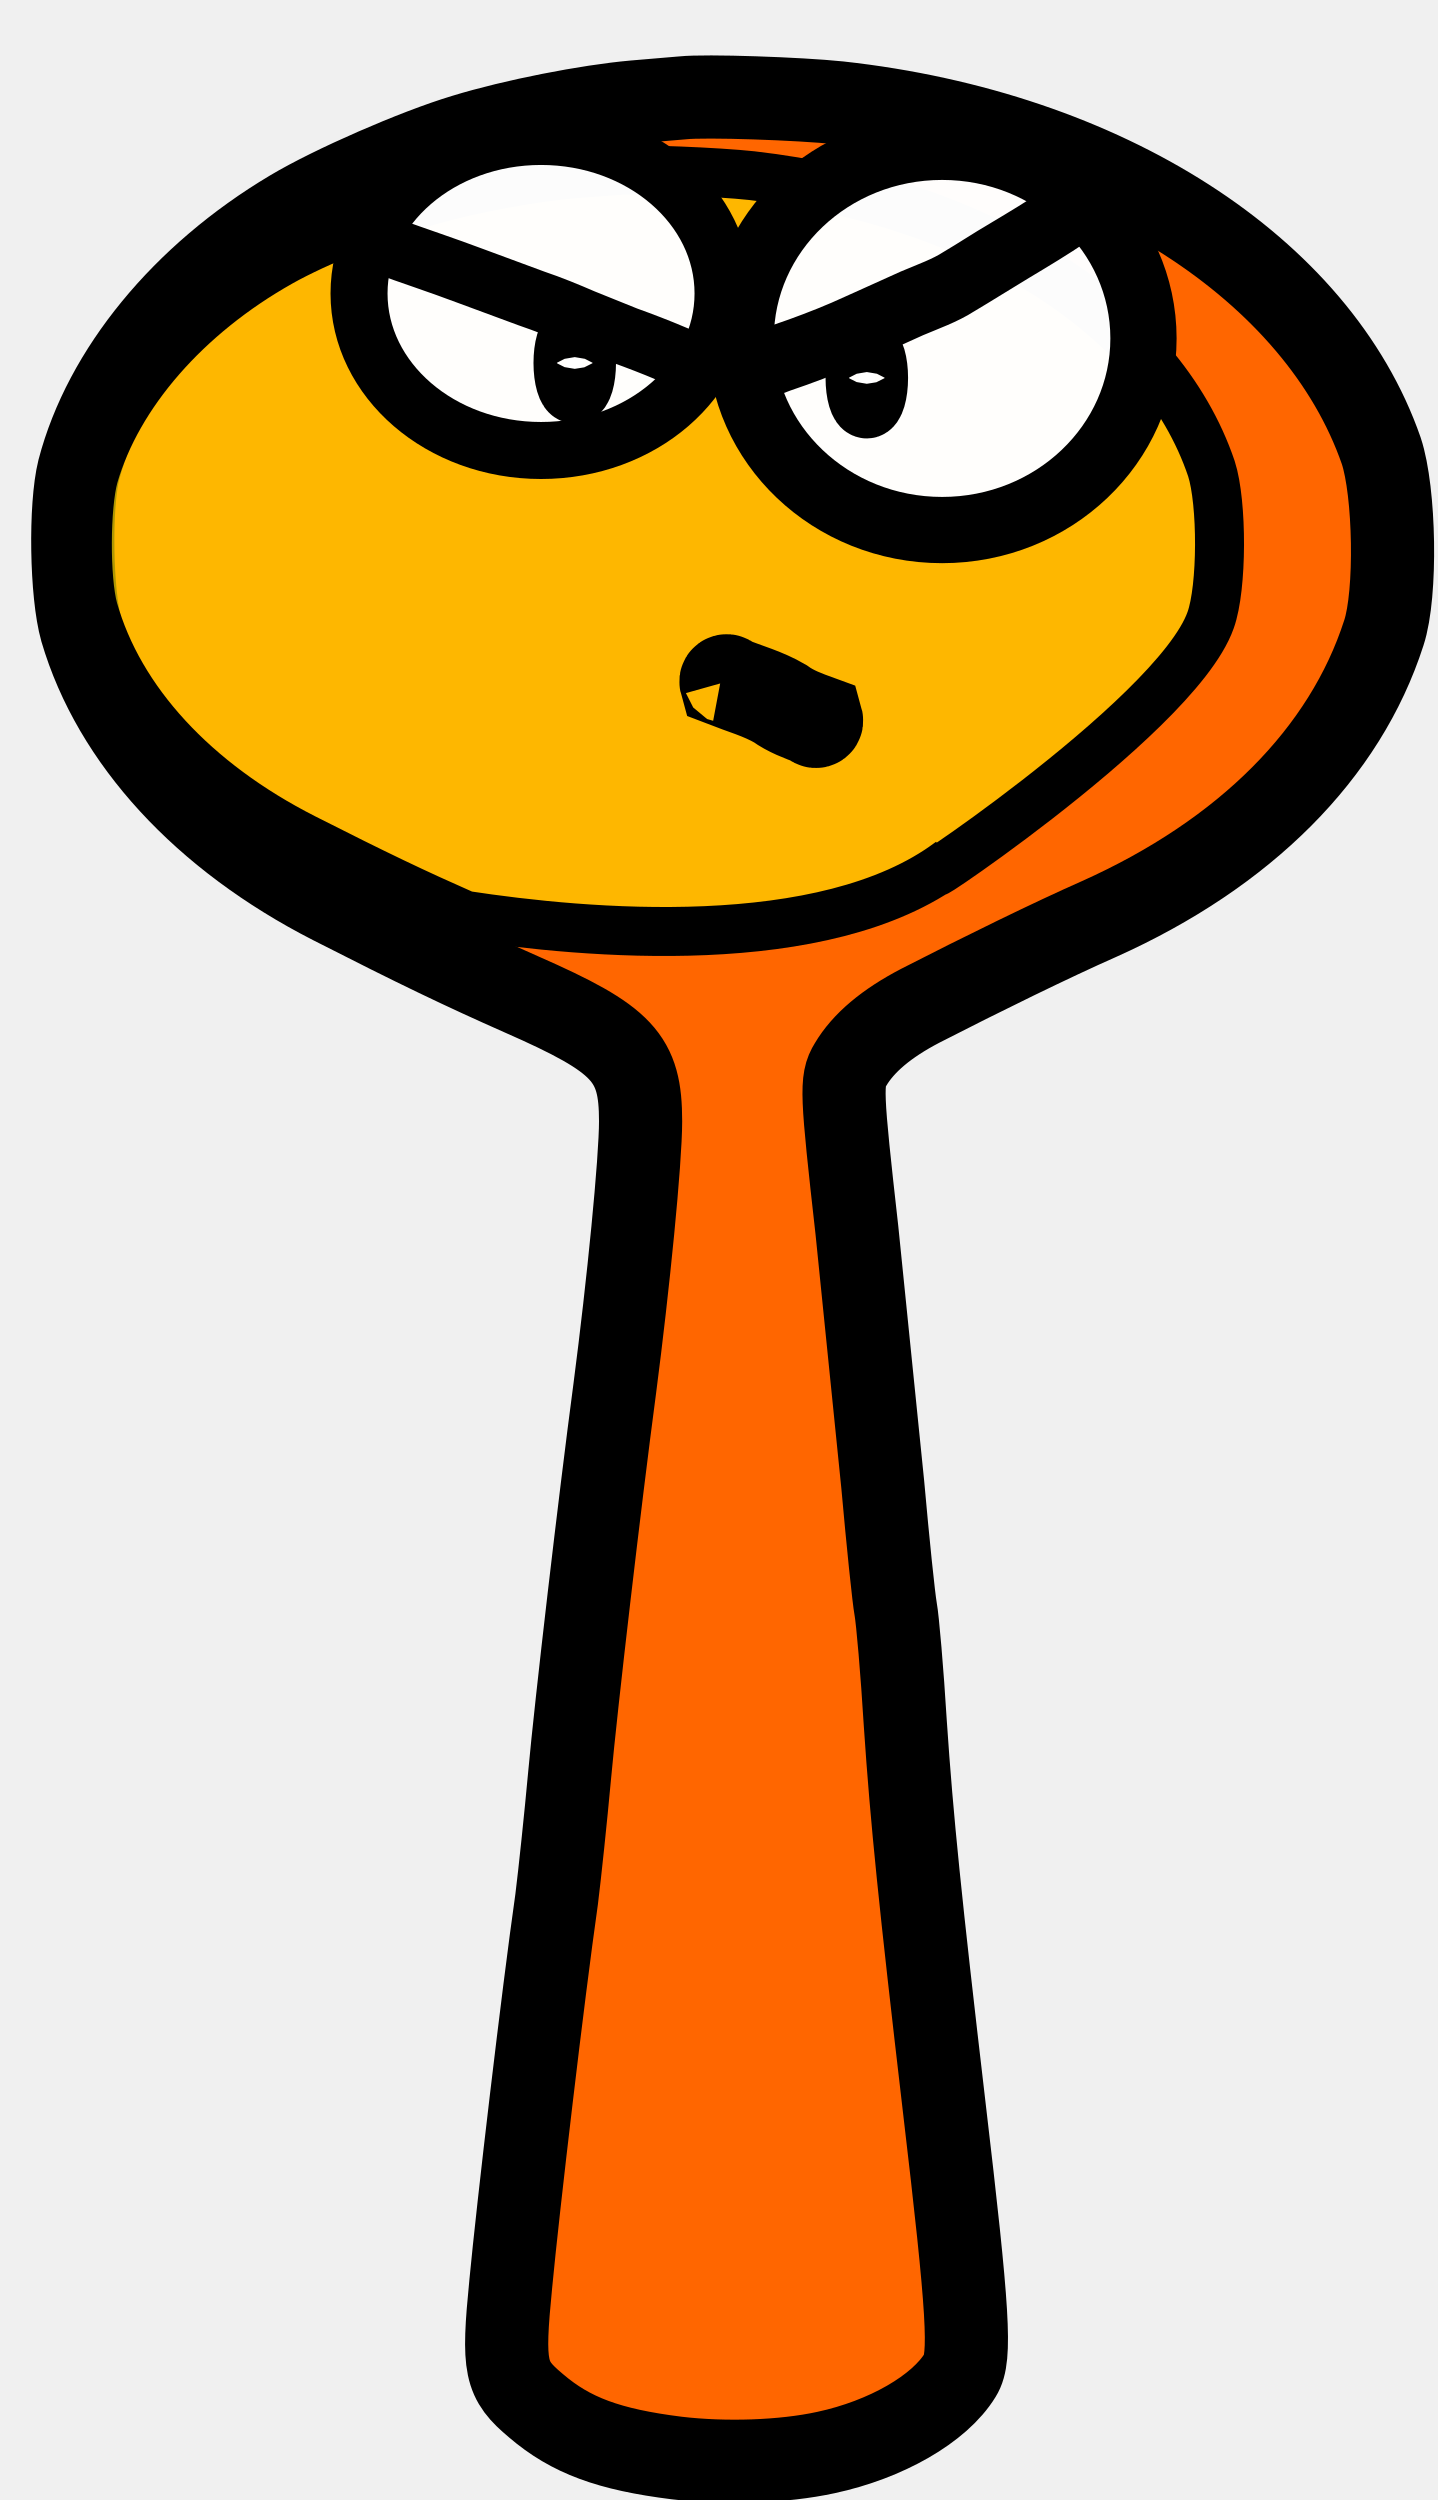
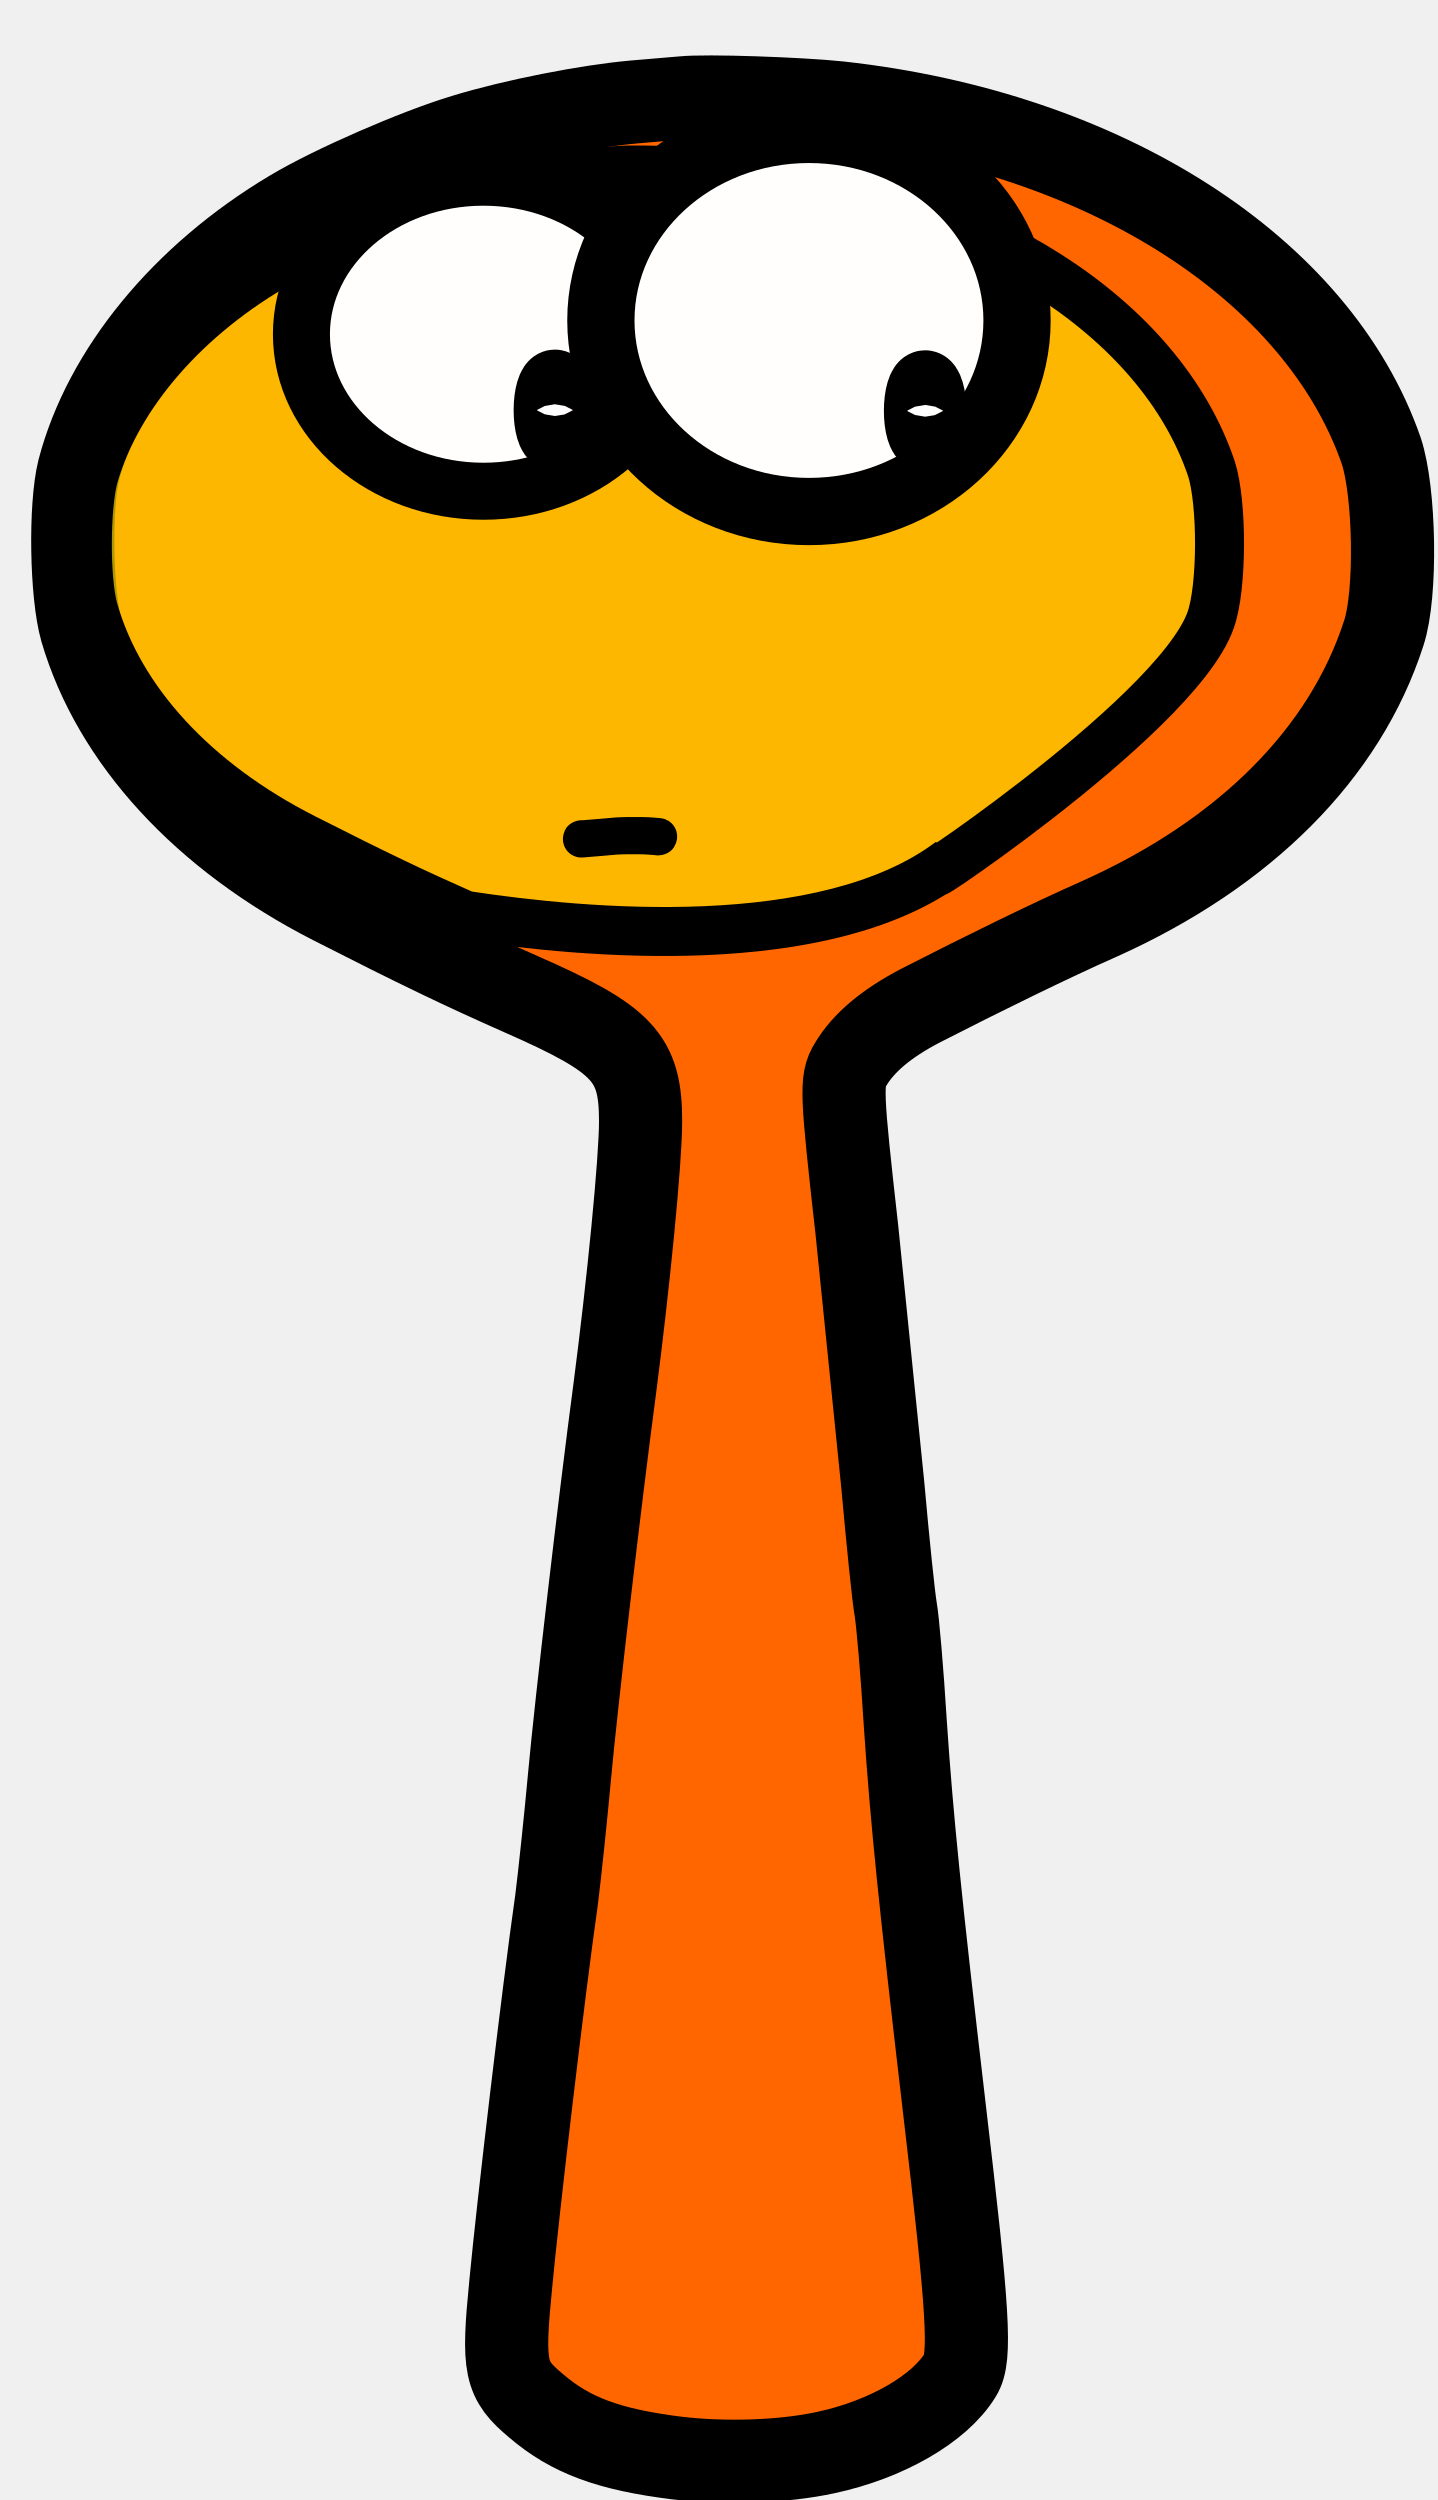
<svg xmlns="http://www.w3.org/2000/svg" id="svg847" version="1.1" viewBox="0 0 75.36 131.067" height="131.067mm" width="75.36mm">
  <defs id="defs841" />
  <path style="fill:#ff6600;fill-opacity:1;stroke:#000000;stroke-width:4.36;stroke-miterlimit:4;stroke-dasharray:none;stroke-opacity:1" id="path10" d="m 35.786,5.13 c -0.372,0.029 -1.523,0.129 -2.539,0.215 -2.437,0.215 -6.331,0.976 -8.904,1.766 -2.539,0.761 -6.94,2.684 -9.073,3.962 -5.687,3.388 -9.784,8.397 -11.138,13.565 -0.474,1.895 -0.406,6.503 0.135,8.397 1.693,5.756 6.398,10.866 13.135,14.311 4.503,2.297 6.872,3.431 9.953,4.794 5.349,2.354 6.229,3.316 6.229,6.646 0,2.067 -0.643,8.555 -1.354,14.01 -0.779,5.857 -2.031,16.579 -2.37,20.312 -0.203,2.211 -0.508,5.11 -0.677,6.46 -0.711,4.981 -2.031,16.206 -2.404,20.154 -0.44,4.45 -0.305,5.038 1.32,6.402 1.828,1.565 3.825,2.297 7.38,2.742 2.539,0.301 5.586,0.201 7.82,-0.287 3.148,-0.675 5.958,-2.282 7.042,-4.062 0.576,-0.919 0.44,-3.215 -0.846,-14.11 -1.253,-10.708 -1.693,-15.015 -2.031,-20.025 -0.169,-2.77 -0.406,-5.483 -0.508,-6.029 -0.102,-0.56 -0.406,-3.488 -0.677,-6.531 -0.305,-3.043 -0.914,-9.043 -1.354,-13.321 -0.812,-7.22 -0.846,-7.866 -0.339,-8.684 0.677,-1.148 1.896,-2.168 3.656,-3.086 3.216,-1.651 6.94,-3.474 9.378,-4.55 7.651,-3.431 12.898,-8.684 14.93,-15 0.677,-2.053 0.576,-7.407 -0.135,-9.546 C 69.098,14.088 57.96,6.925 43.979,5.389 41.914,5.173 37.005,5.001 35.786,5.13 Z" />
  <path style="fill:#feda00;fill-opacity:0.698;stroke:#000000;stroke-width:2.568;stroke-miterlimit:4;stroke-dasharray:none;stroke-opacity:1" id="path10-3" d="m 32.395,8.939 c -0.32,0.021 -1.309,0.097 -2.182,0.162 -2.095,0.163 -5.447,0.77 -7.667,1.41 -2.191,0.616 -5.998,2.187 -7.849,3.235 -4.935,2.78 -8.532,6.92 -9.779,11.21 -0.438,1.573 -0.456,5.406 -0.023,6.986 1.357,4.799 5.309,9.081 11.031,11.991 3.824,1.94 5.839,2.899 8.459,4.054 6.254,0.956 18.856,2.122 25.427,-2.804 -4.203,2.946 11.81,-7.429 13.657,-12.67 0.615,-1.703 0.616,-6.157 0.042,-7.941 C 60.823,16.611 51.387,10.579 39.419,9.209 37.651,9.016 33.443,8.84 32.395,8.939 Z" />
-   <ellipse style="opacity:1;fill:#ffffff;fill-opacity:0.986;stroke:#000000;stroke-width:2.989;stroke-miterlimit:4;stroke-dasharray:none;stroke-opacity:1" id="path1644-6" cx="28.365" cy="15.386" rx="9.542" ry="8.232" />
-   <ellipse style="opacity:1;fill:#ffffff;fill-opacity:0.986;stroke:#000000;stroke-width:3.473;stroke-miterlimit:4;stroke-dasharray:none;stroke-opacity:1" id="path1644" cx="49.392" cy="17.743" rx="10.557" ry="10.046" />
-   <ellipse style="opacity:1;fill:#ffffff;fill-opacity:1;stroke:#000000;stroke-width:3.482;stroke-miterlimit:4;stroke-dasharray:none;stroke-opacity:1" id="path1582-7" cx="30.132" cy="19.03" rx="0.422" ry="1.433" />
-   <ellipse style="opacity:1;fill:#ffffff;fill-opacity:1;stroke:#000000;stroke-width:3.482;stroke-miterlimit:4;stroke-dasharray:none;stroke-opacity:1" id="path1582" cx="45.444" cy="19.813" rx="0.422" ry="1.433" />
-   <path style="opacity:1;fill:#000200;fill-opacity:0.986;stroke:#000000;stroke-width:3.478;stroke-miterlimit:4;stroke-dasharray:none;stroke-opacity:1" id="path80" d="m 56.006,11.231 c -0.917,0.627 -1.938,1.239 -2.951,1.846 -0.979,0.587 -1.914,1.184 -2.901,1.769 -0.696,0.452 -1.592,0.769 -2.443,1.128 -0.956,0.44 -1.931,0.867 -2.891,1.305 -0.989,0.46 -2.03,0.869 -3.091,1.253 -0.591,0.198 -1.171,0.409 -1.748,0.631 -0.147,-0.023 0.068,-0.169 0.215,-0.146 v 0 c 0.577,-0.222 1.158,-0.432 1.749,-0.631 1.059,-0.384 2.099,-0.794 3.086,-1.253 0.961,-0.438 1.935,-0.866 2.893,-1.305 0.851,-0.358 1.741,-0.678 2.437,-1.129 0.834,-0.492 1.594,-1.002 2.434,-1.492 1.013,-0.606 2.033,-1.217 2.95,-1.844 -0.102,-0.049 0.159,-0.182 0.262,-0.132 z" />
-   <path style="opacity:1;fill:#000200;fill-opacity:0.986;stroke:#000000;stroke-width:3.044;stroke-miterlimit:4;stroke-dasharray:none;stroke-opacity:1" id="path84" d="m 20.396,12.914 c 1.468,0.531 2.992,1.034 4.43,1.576 1.052,0.392 2.108,0.784 3.172,1.173 0.944,0.319 1.777,0.667 2.587,1.017 0.749,0.307 1.512,0.612 2.276,0.917 0.864,0.31 1.667,0.622 2.45,0.951 0.071,0.076 -0.238,0.031 -0.309,-0.045 v 0 C 34.22,18.173 33.413,17.862 32.553,17.552 31.788,17.247 31.023,16.942 30.275,16.634 29.466,16.284 28.633,15.938 27.691,15.619 26.627,15.23 25.572,14.839 24.52,14.447 c -1.439,-0.542 -2.964,-1.045 -4.433,-1.576 -0.074,-0.076 0.234,-0.033 0.308,0.043 z" />
-   <path style="opacity:1;fill:#000200;fill-opacity:0.986;stroke:#000000;stroke-width:4.7;stroke-miterlimit:4;stroke-dasharray:none;stroke-opacity:1" id="path88" d="m 38.222,35.701 c 0.94,0.366 1.919,0.638 2.794,1.15 0.568,0.413 1.23,0.652 1.883,0.89 0.05,0.178 -0.202,0.249 -0.252,0.071 v 0 c -0.654,-0.239 -1.315,-0.482 -1.883,-0.895 -0.876,-0.508 -1.853,-0.78 -2.793,-1.145 -0.05,-0.178 0.202,-0.249 0.252,-0.071 z" />
+   <path id="path826" d="m 17.817,19.514 15.648,-0.102 -3.673,4.982 -8.942,0.203 z" style="fill:#ffffff;fill-opacity:0.986;fill-rule:evenodd;stroke:#000000;stroke-width:0.486px;stroke-linecap:butt;stroke-linejoin:miter;stroke-opacity:1" />
+   <ellipse style="opacity:1;fill:#fffefc;fill-opacity:1;stroke:#000000;stroke-width:2.989;stroke-miterlimit:4;stroke-dasharray:none;stroke-opacity:1" id="path1644-6" cx="25.345" cy="17.522" rx="9.542" ry="8.232" />
+   <ellipse style="opacity:1;fill:#fffefc;fill-opacity:1;stroke:#000000;stroke-width:3.526;stroke-miterlimit:4;stroke-dasharray:none;stroke-opacity:1" id="path1644" cx="42.411" cy="16.801" rx="10.909" ry="10.017" />
+   <ellipse style="opacity:1;fill:#ffffff;fill-opacity:1;stroke:#000000;stroke-width:3.482;stroke-miterlimit:4;stroke-dasharray:none;stroke-opacity:1" id="path1582-7" cx="29.091" cy="21.502" rx="0.422" ry="1.433" />
+   <ellipse style="opacity:1;fill:#ffffff;fill-opacity:1;stroke:#000000;stroke-width:3.482;stroke-miterlimit:4;stroke-dasharray:none;stroke-opacity:1" id="path1582" cx="48.502" cy="21.538" rx="0.422" ry="1.433" />
+   <path d="m 30.555,43.973 c 0.307,-0.025 0.614,-0.051 0.921,-0.075 0.294,-0.025 0.582,-0.056 0.88,-0.077 0.215,-0.014 0.435,-0.017 0.654,-0.019 0.196,-7.26e-4 0.393,-3.33e-4 0.589,-8e-5 0.227,-0.001 0.451,0.013 0.669,0.031 0.089,0.007 0.177,0.014 0.265,0.023 0.039,0.017 -0.042,0.034 -0.08,0.016 v 0 c -0.087,-0.009 -0.175,-0.016 -0.264,-0.023 -0.218,-0.017 -0.441,-0.031 -0.668,-0.03 -0.196,-1.6e-4 -0.393,-6.36e-4 -0.589,1.6e-4 -0.219,0.002 -0.438,0.005 -0.652,0.019 -0.297,0.021 -0.586,0.052 -0.879,0.077 -0.308,0.025 -0.615,0.05 -0.922,0.076 -0.042,-0.016 0.035,-0.034 0.077,-0.018 z" id="path849" style="opacity:1;fill:#000000;fill-opacity:1;stroke:#000000;stroke-width:1.935;stroke-linecap:round;stroke-linejoin:round;stroke-miterlimit:4;stroke-dasharray:none;stroke-opacity:1" />
</svg>
